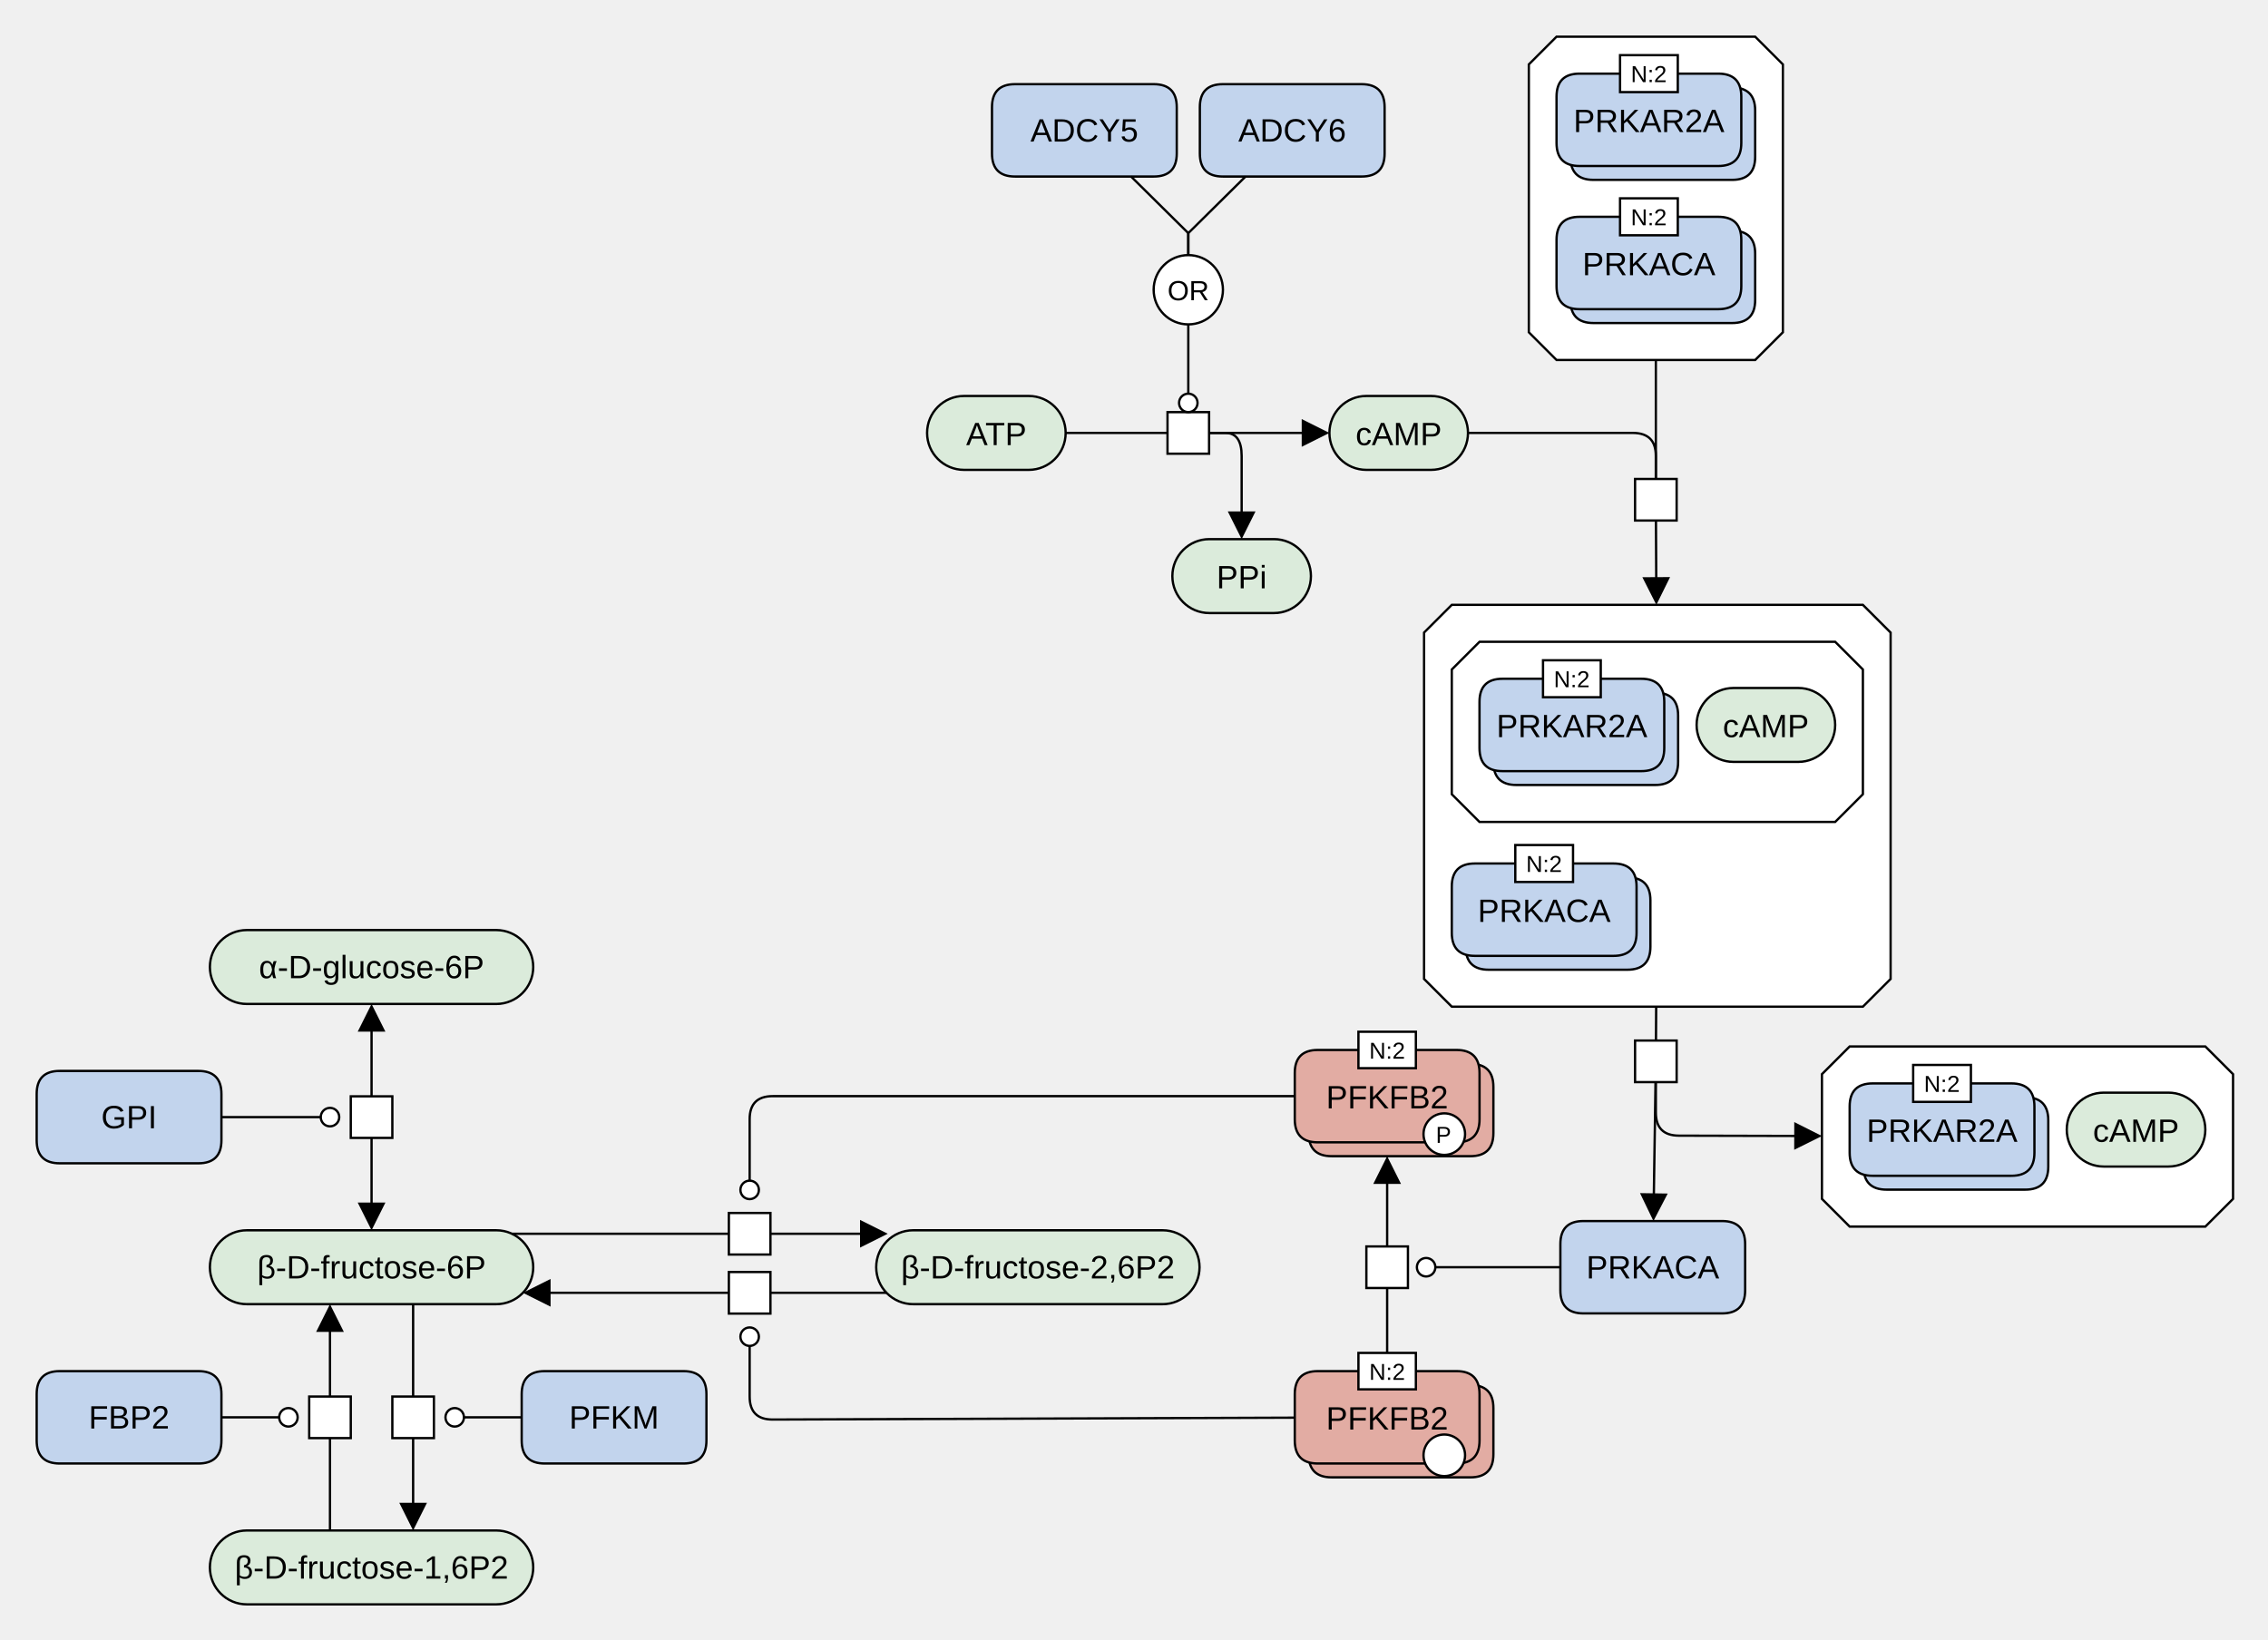
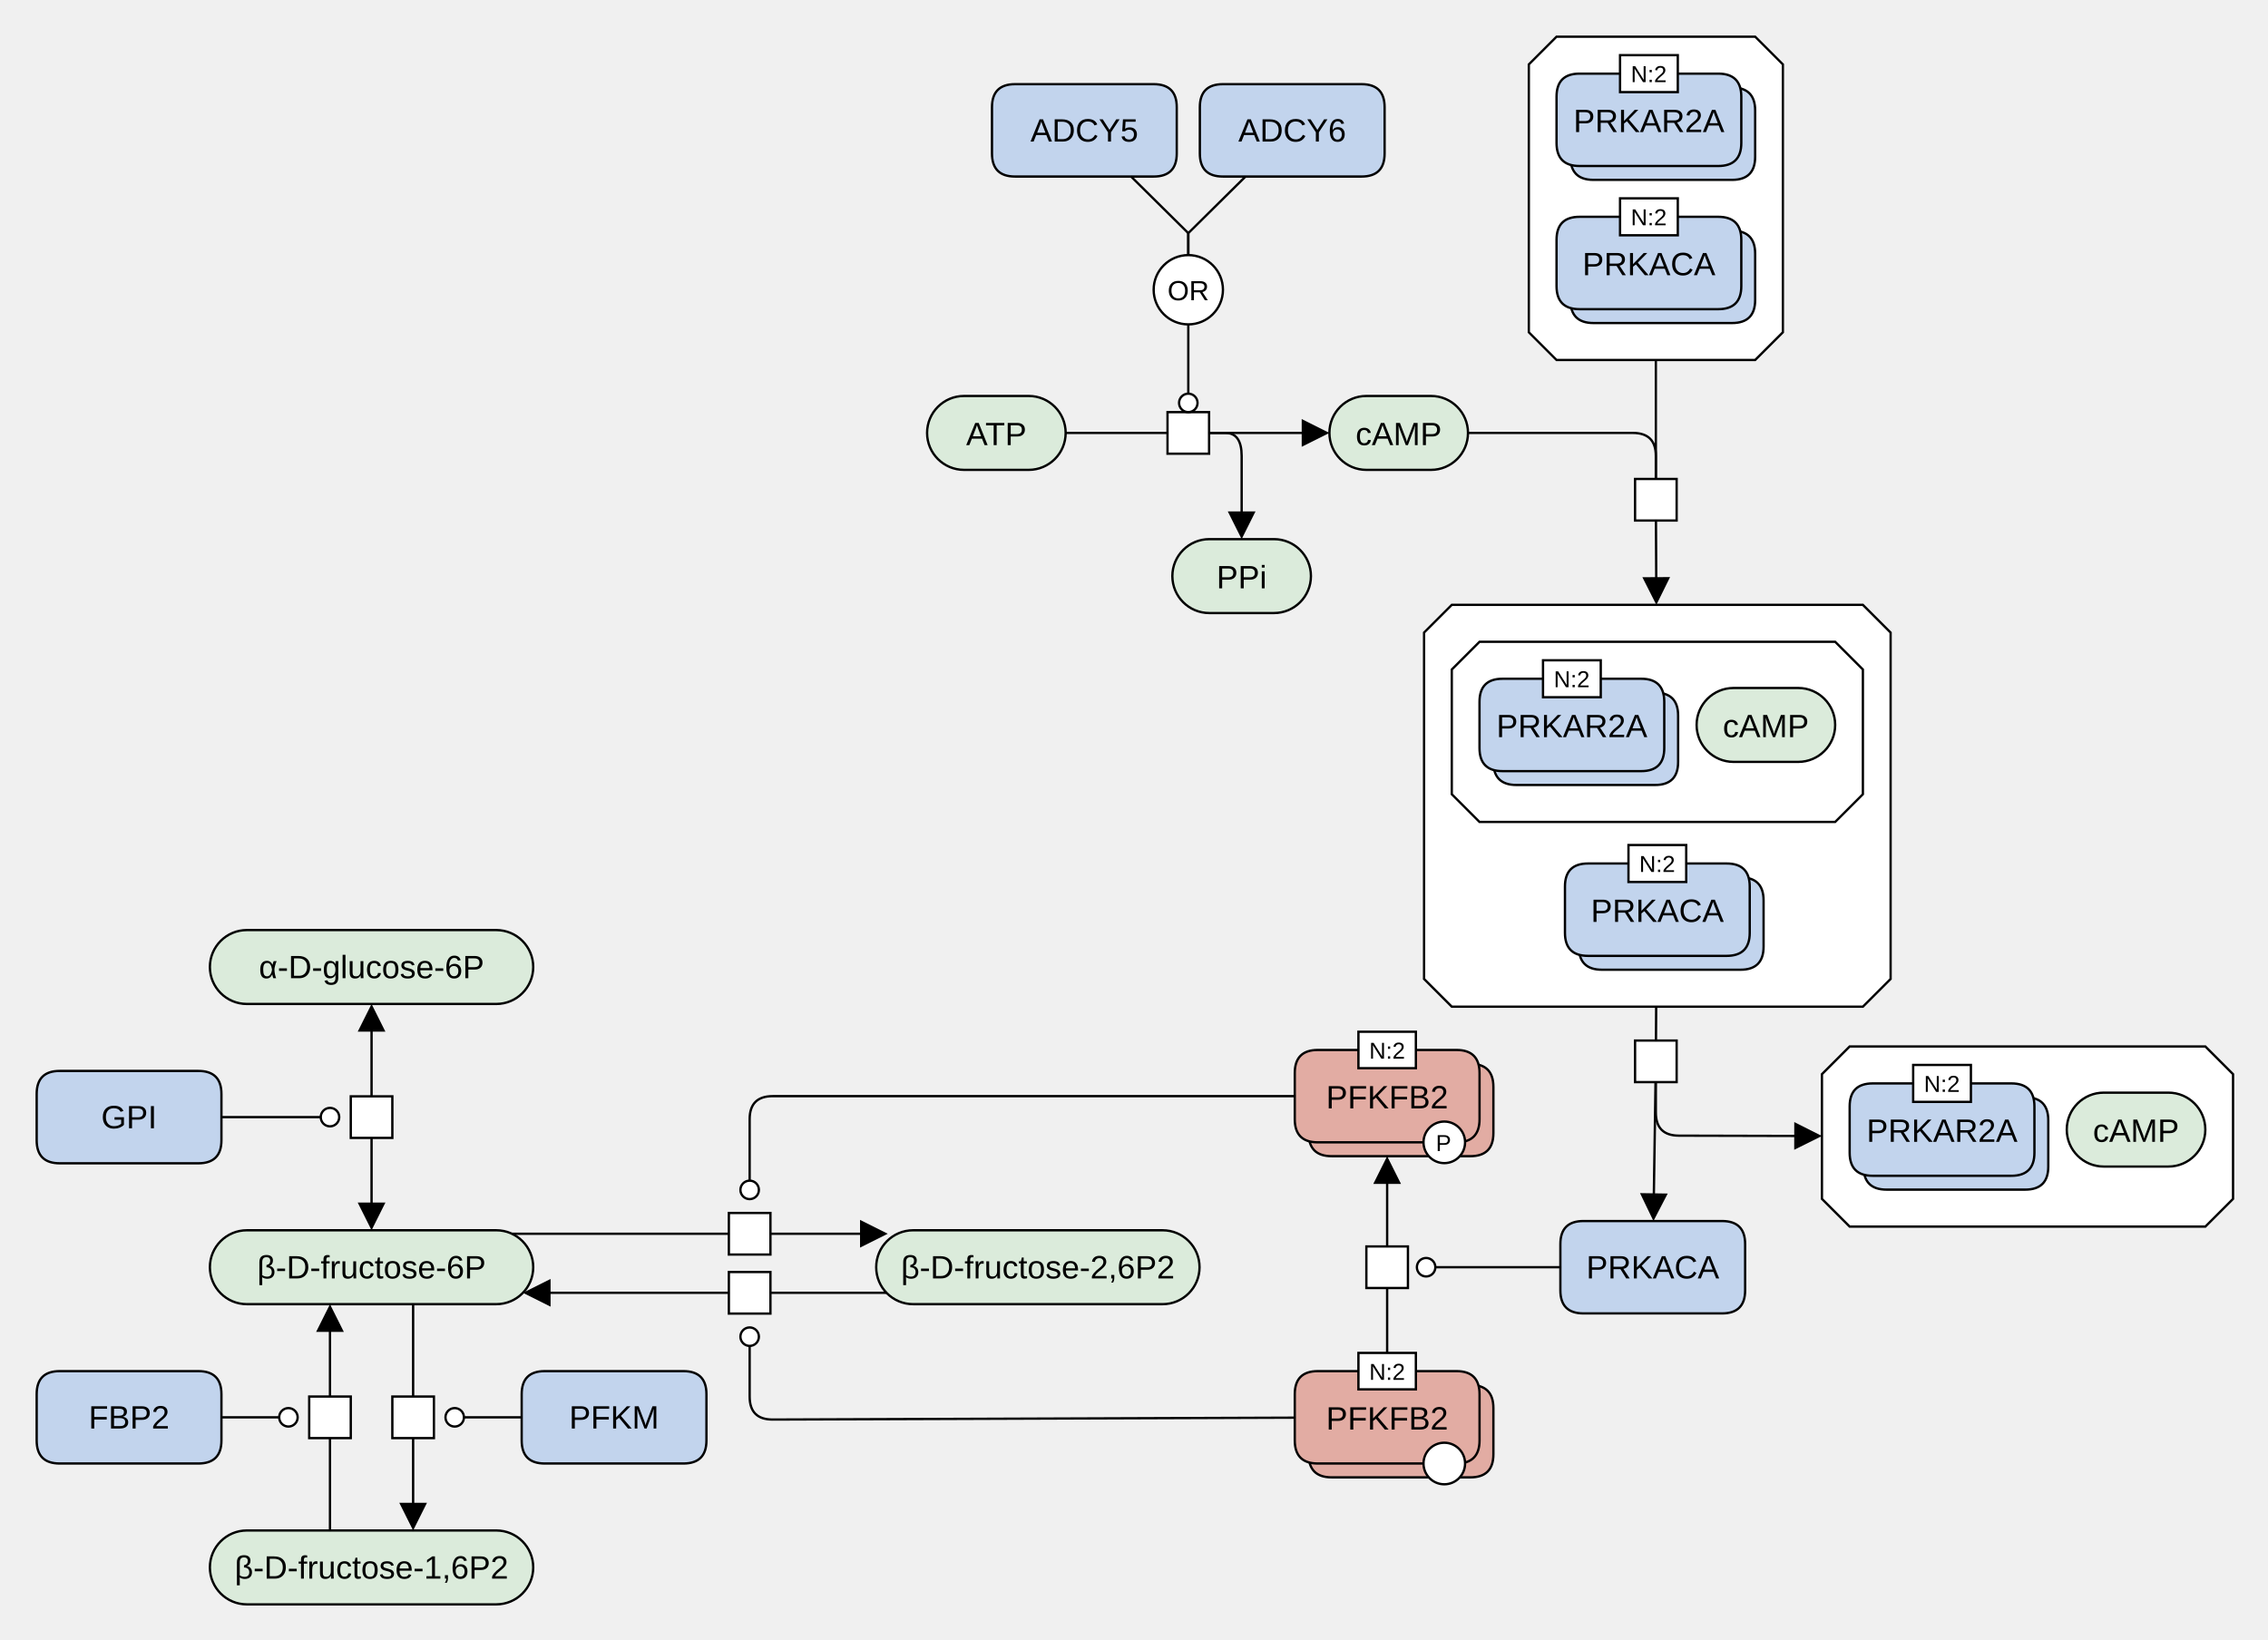
<svg xmlns="http://www.w3.org/2000/svg" width="982" height="710" viewBox="0 0 982 710" stroke-linecap="butt" stroke-miterlimit="10">
  <g transform="translate(804,1457)">
    <path d="M-228.39 -1269.529 C-228.39 -1278.366 -221.227 -1285.529 -212.39 -1285.529 L-184.39 -1285.529 C-175.553 -1285.529 -168.39 -1278.366 -168.39 -1269.529 L-168.39 -1269.529 C-168.39 -1260.692 -175.553 -1253.529 -184.39 -1253.529 L-212.39 -1253.529 C-221.227 -1253.529 -228.39 -1260.692 -228.39 -1269.529 Z" fill="#DBEBDB" stroke="none" />
    <path d="M-228.39 -1269.529 C-228.39 -1278.366 -221.227 -1285.529 -212.39 -1285.529 L-184.39 -1285.529 C-175.553 -1285.529 -168.39 -1278.366 -168.39 -1269.529 L-168.39 -1269.529 C-168.39 -1260.692 -175.553 -1253.529 -184.39 -1253.529 L-212.39 -1253.529 C-221.227 -1253.529 -228.39 -1260.692 -228.39 -1269.529 Z" fill="none" stroke="#000000" />
    <text x="-198.39" y="-1264.237" text-anchor="middle" font-family="'Dialog', Arial, Helvetica, sans-serif" font-size="14" fill="#000000" stroke="none" xml:space="preserve">cAMP</text>
    <path d="M-3.134 -1003.841 L150.866 -1003.841 L162.866 -991.841 L162.866 -937.841 L150.866 -925.841 L-3.134 -925.841 L-15.134 -937.841 L-15.134 -991.841 Z" fill="#FFFFFF" stroke="none" />
    <path d="M-3.134 -1003.841 L150.866 -1003.841 L162.866 -991.841 L162.866 -937.841 L150.866 -925.841 L-3.134 -925.841 L-15.134 -937.841 L-15.134 -991.841 Z" fill="none" stroke="#000000" />
    <path d="M2.866 -971.841 Q2.866 -981.841 12.866 -981.841 L72.866 -981.841 Q82.866 -981.841 82.866 -971.841 L82.866 -951.841 Q82.866 -941.841 72.866 -941.841 L12.866 -941.841 Q2.866 -941.841 2.866 -951.841 Z" fill="#C2D4ED" stroke="none" />
    <path d="M2.866 -971.841 Q2.866 -981.841 12.866 -981.841 L72.866 -981.841 Q82.866 -981.841 82.866 -971.841 L82.866 -951.841 Q82.866 -941.841 72.866 -941.841 L12.866 -941.841 Q2.866 -941.841 2.866 -951.841 Z" fill="none" stroke="#000000" />
    <path d="M-3.134 -977.841 Q-3.134 -987.841 6.866 -987.841 L66.866 -987.841 Q76.866 -987.841 76.866 -977.841 L76.866 -957.841 Q76.866 -947.841 66.866 -947.841 L6.866 -947.841 Q-3.134 -947.841 -3.134 -957.841 Z" fill="#C2D4ED" stroke="none" />
    <path d="M-3.134 -977.841 Q-3.134 -987.841 6.866 -987.841 L66.866 -987.841 Q76.866 -987.841 76.866 -977.841 L76.866 -957.841 Q76.866 -947.841 66.866 -947.841 L6.866 -947.841 Q-3.134 -947.841 -3.134 -957.841 Z" fill="none" stroke="#000000" />
    <text x="36.866" y="-962.55" text-anchor="middle" font-family="'Dialog', Arial, Helvetica, sans-serif" font-size="14" fill="#000000" stroke="none" xml:space="preserve">PRKAR2A</text>
    <path d="M24.366 -995.841 L49.366 -995.841 L49.366 -979.841 L24.366 -979.841 Z" fill="#FFFFFF" stroke="none" />
    <path d="M24.366 -995.841 L49.366 -995.841 L49.366 -979.841 L24.366 -979.841 Z" fill="none" stroke="#000000" />
    <text x="36.804" y="-984.173" text-anchor="middle" font-family="'Dialog', Arial, Helvetica, sans-serif" font-size="10" fill="#000000" stroke="none" xml:space="preserve">N:2</text>
    <path d="M90.866 -967.841 C90.866 -976.678 98.029 -983.841 106.866 -983.841 L134.866 -983.841 C143.703 -983.841 150.866 -976.678 150.866 -967.841 L150.866 -967.841 C150.866 -959.005 143.703 -951.841 134.866 -951.841 L106.866 -951.841 C98.029 -951.841 90.866 -959.005 90.866 -967.841 Z" fill="#DBEBDB" stroke="none" />
    <path d="M90.866 -967.841 C90.866 -976.678 98.029 -983.841 106.866 -983.841 L134.866 -983.841 C143.703 -983.841 150.866 -976.678 150.866 -967.841 L150.866 -967.841 C150.866 -959.005 143.703 -951.841 134.866 -951.841 L106.866 -951.841 C98.029 -951.841 90.866 -959.005 90.866 -967.841 Z" fill="none" stroke="#000000" />
    <text x="120.866" y="-962.55" text-anchor="middle" font-family="'Dialog', Arial, Helvetica, sans-serif" font-size="14" fill="#000000" stroke="none" xml:space="preserve">cAMP</text>
    <path d="M-96.049 -1249.591 L-78.049 -1249.591 L-78.049 -1231.591 L-96.049 -1231.591 Z" fill="#FFFFFF" stroke="none" />
    <path d="M-96.049 -1249.591 L-78.049 -1249.591 L-78.049 -1231.591 L-96.049 -1231.591 Z" fill="none" stroke="#000000" />
    <path d="M-130.049 -1441.114 L-44.049 -1441.114 L-32.049 -1429.114 L-32.049 -1313.114 L-44.049 -1301.114 L-130.049 -1301.114 L-142.049 -1313.114 L-142.049 -1429.114 Z" fill="#FFFFFF" stroke="none" />
    <path d="M-130.049 -1441.114 L-44.049 -1441.114 L-32.049 -1429.114 L-32.049 -1313.114 L-44.049 -1301.114 L-130.049 -1301.114 L-142.049 -1313.114 L-142.049 -1429.114 Z" fill="none" stroke="#000000" />
    <path d="M-124.049 -1409.114 Q-124.049 -1419.114 -114.049 -1419.114 L-54.049 -1419.114 Q-44.049 -1419.114 -44.049 -1409.114 L-44.049 -1389.114 Q-44.049 -1379.114 -54.049 -1379.114 L-114.049 -1379.114 Q-124.049 -1379.114 -124.049 -1389.114 Z" fill="#C2D4ED" stroke="none" />
    <path d="M-124.049 -1409.114 Q-124.049 -1419.114 -114.049 -1419.114 L-54.049 -1419.114 Q-44.049 -1419.114 -44.049 -1409.114 L-44.049 -1389.114 Q-44.049 -1379.114 -54.049 -1379.114 L-114.049 -1379.114 Q-124.049 -1379.114 -124.049 -1389.114 Z" fill="none" stroke="#000000" />
    <path d="M-130.049 -1415.114 Q-130.049 -1425.114 -120.049 -1425.114 L-60.049 -1425.114 Q-50.049 -1425.114 -50.049 -1415.114 L-50.049 -1395.114 Q-50.049 -1385.114 -60.049 -1385.114 L-120.049 -1385.114 Q-130.049 -1385.114 -130.049 -1395.114 Z" fill="#C2D4ED" stroke="none" />
    <path d="M-130.049 -1415.114 Q-130.049 -1425.114 -120.049 -1425.114 L-60.049 -1425.114 Q-50.049 -1425.114 -50.049 -1415.114 L-50.049 -1395.114 Q-50.049 -1385.114 -60.049 -1385.114 L-120.049 -1385.114 Q-130.049 -1385.114 -130.049 -1395.114 Z" fill="none" stroke="#000000" />
    <text x="-90.049" y="-1399.823" text-anchor="middle" font-family="'Dialog', Arial, Helvetica, sans-serif" font-size="14" fill="#000000" stroke="none" xml:space="preserve">PRKAR2A</text>
    <path d="M-102.549 -1433.114 L-77.549 -1433.114 L-77.549 -1417.114 L-102.549 -1417.114 Z" fill="#FFFFFF" stroke="none" />
    <path d="M-102.549 -1433.114 L-77.549 -1433.114 L-77.549 -1417.114 L-102.549 -1417.114 Z" fill="none" stroke="#000000" />
    <text x="-90.111" y="-1421.446" text-anchor="middle" font-family="'Dialog', Arial, Helvetica, sans-serif" font-size="10" fill="#000000" stroke="none" xml:space="preserve">N:2</text>
    <path d="M-124.049 -1347.114 Q-124.049 -1357.114 -114.049 -1357.114 L-54.049 -1357.114 Q-44.049 -1357.114 -44.049 -1347.114 L-44.049 -1327.114 Q-44.049 -1317.114 -54.049 -1317.114 L-114.049 -1317.114 Q-124.049 -1317.114 -124.049 -1327.114 Z" fill="#C2D4ED" stroke="none" />
    <path d="M-124.049 -1347.114 Q-124.049 -1357.114 -114.049 -1357.114 L-54.049 -1357.114 Q-44.049 -1357.114 -44.049 -1347.114 L-44.049 -1327.114 Q-44.049 -1317.114 -54.049 -1317.114 L-114.049 -1317.114 Q-124.049 -1317.114 -124.049 -1327.114 Z" fill="none" stroke="#000000" />
    <path d="M-130.049 -1353.114 Q-130.049 -1363.114 -120.049 -1363.114 L-60.049 -1363.114 Q-50.049 -1363.114 -50.049 -1353.114 L-50.049 -1333.114 Q-50.049 -1323.114 -60.049 -1323.114 L-120.049 -1323.114 Q-130.049 -1323.114 -130.049 -1333.114 Z" fill="#C2D4ED" stroke="none" />
    <path d="M-130.049 -1353.114 Q-130.049 -1363.114 -120.049 -1363.114 L-60.049 -1363.114 Q-50.049 -1363.114 -50.049 -1353.114 L-50.049 -1333.114 Q-50.049 -1323.114 -60.049 -1323.114 L-120.049 -1323.114 Q-130.049 -1323.114 -130.049 -1333.114 Z" fill="none" stroke="#000000" />
    <text x="-90.049" y="-1337.823" text-anchor="middle" font-family="'Dialog', Arial, Helvetica, sans-serif" font-size="14" fill="#000000" stroke="none" xml:space="preserve">PRKACA</text>
    <path d="M-102.549 -1371.114 L-77.549 -1371.114 L-77.549 -1355.114 L-102.549 -1355.114 Z" fill="#FFFFFF" stroke="none" />
    <path d="M-102.549 -1371.114 L-77.549 -1371.114 L-77.549 -1355.114 L-102.549 -1355.114 Z" fill="none" stroke="#000000" />
    <text x="-90.111" y="-1359.446" text-anchor="middle" font-family="'Dialog', Arial, Helvetica, sans-serif" font-size="10" fill="#000000" stroke="none" xml:space="preserve">N:2</text>
    <path d="M-96.049 -1006.404 L-78.049 -1006.404 L-78.049 -988.404 L-96.049 -988.404 Z" fill="#FFFFFF" stroke="none" />
    <path d="M-96.049 -1006.404 L-78.049 -1006.404 L-78.049 -988.404 L-96.049 -988.404 Z" fill="none" stroke="#000000" />
    <path d="M-175.404 -1195.073 L2.596 -1195.073 L14.596 -1183.073 L14.596 -1033.073 L2.596 -1021.073 L-175.404 -1021.073 L-187.404 -1033.073 L-187.404 -1183.073 Z" fill="#FFFFFF" stroke="none" />
    <path d="M-175.404 -1195.073 L2.596 -1195.073 L14.596 -1183.073 L14.596 -1033.073 L2.596 -1021.073 L-175.404 -1021.073 L-187.404 -1033.073 L-187.404 -1183.073 Z" fill="none" stroke="#000000" />
    <path d="M-163.404 -1179.073 L-9.404 -1179.073 L2.596 -1167.073 L2.596 -1113.073 L-9.404 -1101.073 L-163.404 -1101.073 L-175.404 -1113.073 L-175.404 -1167.073 Z" fill="#FFFFFF" stroke="none" />
    <path d="M-163.404 -1179.073 L-9.404 -1179.073 L2.596 -1167.073 L2.596 -1113.073 L-9.404 -1101.073 L-163.404 -1101.073 L-175.404 -1113.073 L-175.404 -1167.073 Z" fill="none" stroke="#000000" />
    <path d="M-157.404 -1147.073 Q-157.404 -1157.073 -147.404 -1157.073 L-87.404 -1157.073 Q-77.404 -1157.073 -77.404 -1147.073 L-77.404 -1127.073 Q-77.404 -1117.073 -87.404 -1117.073 L-147.404 -1117.073 Q-157.404 -1117.073 -157.404 -1127.073 Z" fill="#C2D4ED" stroke="none" />
    <path d="M-157.404 -1147.073 Q-157.404 -1157.073 -147.404 -1157.073 L-87.404 -1157.073 Q-77.404 -1157.073 -77.404 -1147.073 L-77.404 -1127.073 Q-77.404 -1117.073 -87.404 -1117.073 L-147.404 -1117.073 Q-157.404 -1117.073 -157.404 -1127.073 Z" fill="none" stroke="#000000" />
    <path d="M-163.404 -1153.073 Q-163.404 -1163.073 -153.404 -1163.073 L-93.404 -1163.073 Q-83.404 -1163.073 -83.404 -1153.073 L-83.404 -1133.073 Q-83.404 -1123.073 -93.404 -1123.073 L-153.404 -1123.073 Q-163.404 -1123.073 -163.404 -1133.073 Z" fill="#C2D4ED" stroke="none" />
    <path d="M-163.404 -1153.073 Q-163.404 -1163.073 -153.404 -1163.073 L-93.404 -1163.073 Q-83.404 -1163.073 -83.404 -1153.073 L-83.404 -1133.073 Q-83.404 -1123.073 -93.404 -1123.073 L-153.404 -1123.073 Q-163.404 -1123.073 -163.404 -1133.073 Z" fill="none" stroke="#000000" />
    <text x="-123.404" y="-1137.782" text-anchor="middle" font-family="'Dialog', Arial, Helvetica, sans-serif" font-size="14" fill="#000000" stroke="none" xml:space="preserve">PRKAR2A</text>
    <path d="M-135.904 -1171.073 L-110.904 -1171.073 L-110.904 -1155.073 L-135.904 -1155.073 Z" fill="#FFFFFF" stroke="none" />
    <path d="M-135.904 -1171.073 L-110.904 -1171.073 L-110.904 -1155.073 L-135.904 -1155.073 Z" fill="none" stroke="#000000" />
    <text x="-123.467" y="-1159.405" text-anchor="middle" font-family="'Dialog', Arial, Helvetica, sans-serif" font-size="10" fill="#000000" stroke="none" xml:space="preserve">N:2</text>
    <path d="M-69.404 -1143.073 C-69.404 -1151.91 -62.241 -1159.073 -53.404 -1159.073 L-25.404 -1159.073 C-16.567 -1159.073 -9.404 -1151.91 -9.404 -1143.073 L-9.404 -1143.073 C-9.404 -1134.237 -16.567 -1127.073 -25.404 -1127.073 L-53.404 -1127.073 C-62.241 -1127.073 -69.404 -1134.237 -69.404 -1143.073 Z" fill="#DBEBDB" stroke="none" />
    <path d="M-69.404 -1143.073 C-69.404 -1151.91 -62.241 -1159.073 -53.404 -1159.073 L-25.404 -1159.073 C-16.567 -1159.073 -9.404 -1151.91 -9.404 -1143.073 L-9.404 -1143.073 C-9.404 -1134.237 -16.567 -1127.073 -25.404 -1127.073 L-53.404 -1127.073 C-62.241 -1127.073 -69.404 -1134.237 -69.404 -1143.073 Z" fill="none" stroke="#000000" />
    <text x="-39.404" y="-1137.782" text-anchor="middle" font-family="'Dialog', Arial, Helvetica, sans-serif" font-size="14" fill="#000000" stroke="none" xml:space="preserve">cAMP</text>
-     <path d="M-169.404 -1067.073 Q-169.404 -1077.073 -159.404 -1077.073 L-99.404 -1077.073 Q-89.404 -1077.073 -89.404 -1067.073 L-89.404 -1047.073 Q-89.404 -1037.073 -99.404 -1037.073 L-159.404 -1037.073 Q-169.404 -1037.073 -169.404 -1047.073 Z" fill="#C2D4ED" stroke="none" />
-     <path d="M-169.404 -1067.073 Q-169.404 -1077.073 -159.404 -1077.073 L-99.404 -1077.073 Q-89.404 -1077.073 -89.404 -1067.073 L-89.404 -1047.073 Q-89.404 -1037.073 -99.404 -1037.073 L-159.404 -1037.073 Q-169.404 -1037.073 -169.404 -1047.073 Z" fill="none" stroke="#000000" />
-     <path d="M-175.404 -1073.073 Q-175.404 -1083.073 -165.404 -1083.073 L-105.404 -1083.073 Q-95.404 -1083.073 -95.404 -1073.073 L-95.404 -1053.073 Q-95.404 -1043.073 -105.404 -1043.073 L-165.404 -1043.073 Q-175.404 -1043.073 -175.404 -1053.073 Z" fill="#C2D4ED" stroke="none" />
-     <path d="M-175.404 -1073.073 Q-175.404 -1083.073 -165.404 -1083.073 L-105.404 -1083.073 Q-95.404 -1083.073 -95.404 -1073.073 L-95.404 -1053.073 Q-95.404 -1043.073 -105.404 -1043.073 L-165.404 -1043.073 Q-175.404 -1043.073 -175.404 -1053.073 Z" fill="none" stroke="#000000" />
-     <text x="-135.404" y="-1057.782" text-anchor="middle" font-family="'Dialog', Arial, Helvetica, sans-serif" font-size="14" fill="#000000" stroke="none" xml:space="preserve">PRKACA</text>
-     <path d="M-147.904 -1091.073 L-122.904 -1091.073 L-122.904 -1075.073 L-147.904 -1075.073 Z" fill="#FFFFFF" stroke="none" />
-     <path d="M-147.904 -1091.073 L-122.904 -1091.073 L-122.904 -1075.073 L-147.904 -1075.073 Z" fill="none" stroke="#000000" />
-     <text x="-135.467" y="-1079.405" text-anchor="middle" font-family="'Dialog', Arial, Helvetica, sans-serif" font-size="10" fill="#000000" stroke="none" xml:space="preserve">N:2</text>
+     <path d="M-120.404 -1067.073 Q-120.404 -1077.073 -110.404 -1077.073 L-50.404 -1077.073 Q-40.404 -1077.073 -40.404 -1067.073 L-40.404 -1047.073 Q-40.404 -1037.073 -50.404 -1037.073 L-110.404 -1037.073 Q-120.404 -1037.073 -120.404 -1047.073 Z" fill="#C2D4ED" stroke="none" />
+     <path d="M-120.404 -1067.073 Q-120.404 -1077.073 -110.404 -1077.073 L-50.404 -1077.073 Q-40.404 -1077.073 -40.404 -1067.073 L-40.404 -1047.073 Q-40.404 -1037.073 -50.404 -1037.073 L-110.404 -1037.073 Q-120.404 -1037.073 -120.404 -1047.073 Z" fill="none" stroke="#000000" />
+     <path d="M-126.404 -1073.073 Q-126.404 -1083.073 -116.404 -1083.073 L-56.404 -1083.073 Q-46.404 -1083.073 -46.404 -1073.073 L-46.404 -1053.073 Q-46.404 -1043.073 -56.404 -1043.073 L-116.404 -1043.073 Q-126.404 -1043.073 -126.404 -1053.073 Z" fill="#C2D4ED" stroke="none" />
+     <path d="M-126.404 -1073.073 Q-126.404 -1083.073 -116.404 -1083.073 L-56.404 -1083.073 Q-46.404 -1083.073 -46.404 -1073.073 L-46.404 -1053.073 Q-46.404 -1043.073 -56.404 -1043.073 L-116.404 -1043.073 Q-126.404 -1043.073 -126.404 -1053.073 Z" fill="none" stroke="#000000" />
+     <text x="-86.404" y="-1057.782" text-anchor="middle" font-family="'Dialog', Arial, Helvetica, sans-serif" font-size="14" fill="#000000" stroke="none" xml:space="preserve">PRKACA</text>
+     <path d="M-98.904 -1091.073 L-73.904 -1091.073 L-73.904 -1075.073 L-98.904 -1075.073 Z" fill="#FFFFFF" stroke="none" />
+     <path d="M-98.904 -1091.073 L-73.904 -1091.073 L-73.904 -1075.073 L-98.904 -1075.073 Z" fill="none" stroke="#000000" />
+     <text x="-86.467" y="-1079.405" text-anchor="middle" font-family="'Dialog', Arial, Helvetica, sans-serif" font-size="10" fill="#000000" stroke="none" xml:space="preserve">N:2</text>
    <path d="M-128.39 -918.246 Q-128.39 -928.246 -118.39 -928.246 L-58.39 -928.246 Q-48.39 -928.246 -48.39 -918.246 L-48.39 -898.246 Q-48.39 -888.246 -58.39 -888.246 L-118.39 -888.246 Q-128.39 -888.246 -128.39 -898.246 Z" fill="#C2D4ED" stroke="none" />
    <path d="M-128.39 -918.246 Q-128.39 -928.246 -118.39 -928.246 L-58.39 -928.246 Q-48.39 -928.246 -48.39 -918.246 L-48.39 -898.246 Q-48.39 -888.246 -58.39 -888.246 L-118.39 -888.246 Q-128.39 -888.246 -128.39 -898.246 Z" fill="none" stroke="#000000" />
    <text x="-88.39" y="-903.397" text-anchor="middle" font-family="Arial, Helvetica, sans-serif" font-size="14" fill="#000000" stroke="none" xml:space="preserve">PRKACA</text>
    <path d="M-713.122 -1038.246 C-713.122 -1047.083 -705.959 -1054.246 -697.122 -1054.246 L-589.122 -1054.246 C-580.285 -1054.246 -573.122 -1047.083 -573.122 -1038.246 L-573.122 -1038.246 C-573.122 -1029.41 -580.285 -1022.246 -589.122 -1022.246 L-697.122 -1022.246 C-705.959 -1022.246 -713.122 -1029.41 -713.122 -1038.246 Z" fill="#DBEBDB" stroke="none" />
    <path d="M-713.122 -1038.246 C-713.122 -1047.083 -705.959 -1054.246 -697.122 -1054.246 L-589.122 -1054.246 C-580.285 -1054.246 -573.122 -1047.083 -573.122 -1038.246 L-573.122 -1038.246 C-573.122 -1029.41 -580.285 -1022.246 -589.122 -1022.246 L-697.122 -1022.246 C-705.959 -1022.246 -713.122 -1029.41 -713.122 -1038.246 Z" fill="none" stroke="#000000" />
    <text x="-643.122" y="-1033.397" text-anchor="middle" font-family="Arial, Helvetica, sans-serif" font-size="14" fill="#000000" stroke="none" xml:space="preserve">α-D-glucose-6P</text>
    <path d="M-713.122 -908.246 C-713.122 -917.083 -705.959 -924.246 -697.122 -924.246 L-589.122 -924.246 C-580.285 -924.246 -573.122 -917.083 -573.122 -908.246 L-573.122 -908.246 C-573.122 -899.41 -580.285 -892.246 -589.122 -892.246 L-697.122 -892.246 C-705.959 -892.246 -713.122 -899.41 -713.122 -908.246 Z" fill="#DBEBDB" stroke="none" />
    <path d="M-713.122 -908.246 C-713.122 -917.083 -705.959 -924.246 -697.122 -924.246 L-589.122 -924.246 C-580.285 -924.246 -573.122 -917.083 -573.122 -908.246 L-573.122 -908.246 C-573.122 -899.41 -580.285 -892.246 -589.122 -892.246 L-697.122 -892.246 C-705.959 -892.246 -713.122 -899.41 -713.122 -908.246 Z" fill="none" stroke="#000000" />
    <text x="-643.122" y="-903.397" text-anchor="middle" font-family="Arial, Helvetica, sans-serif" font-size="14" fill="#000000" stroke="none" xml:space="preserve">β-D-fructose-6P</text>
    <path d="M-788.122 -983.246 Q-788.122 -993.246 -778.122 -993.246 L-718.122 -993.246 Q-708.122 -993.246 -708.122 -983.246 L-708.122 -963.246 Q-708.122 -953.246 -718.122 -953.246 L-778.122 -953.246 Q-788.122 -953.246 -788.122 -963.246 Z" fill="#C2D4ED" stroke="none" />
    <path d="M-788.122 -983.246 Q-788.122 -993.246 -778.122 -993.246 L-718.122 -993.246 Q-708.122 -993.246 -708.122 -983.246 L-708.122 -963.246 Q-708.122 -953.246 -718.122 -953.246 L-778.122 -953.246 Q-788.122 -953.246 -788.122 -963.246 Z" fill="none" stroke="#000000" />
    <text x="-748.122" y="-968.397" text-anchor="middle" font-family="Arial, Helvetica, sans-serif" font-size="14" fill="#000000" stroke="none" xml:space="preserve">GPI</text>
    <path d="M-652.122 -982.246 L-634.122 -982.246 L-634.122 -964.246 L-652.122 -964.246 Z" fill="#FFFFFF" stroke="none" />
    <path d="M-652.122 -982.246 L-634.122 -982.246 L-634.122 -964.246 L-652.122 -964.246 Z" fill="none" stroke="#000000" />
    <path d="M-634.122 -852.246 L-616.122 -852.246 L-616.122 -834.246 L-634.122 -834.246 Z" fill="#FFFFFF" stroke="none" />
    <path d="M-634.122 -852.246 L-616.122 -852.246 L-616.122 -834.246 L-634.122 -834.246 Z" fill="none" stroke="#000000" />
    <path d="M-670.122 -852.246 L-652.122 -852.246 L-652.122 -834.246 L-670.122 -834.246 Z" fill="#FFFFFF" stroke="none" />
    <path d="M-670.122 -852.246 L-652.122 -852.246 L-652.122 -834.246 L-670.122 -834.246 Z" fill="none" stroke="#000000" />
    <path d="M-713.122 -778.246 C-713.122 -787.083 -705.959 -794.246 -697.122 -794.246 L-589.122 -794.246 C-580.285 -794.246 -573.122 -787.083 -573.122 -778.246 L-573.122 -778.246 C-573.122 -769.41 -580.285 -762.246 -589.122 -762.246 L-697.122 -762.246 C-705.959 -762.246 -713.122 -769.41 -713.122 -778.246 Z" fill="#DBEBDB" stroke="none" />
    <path d="M-713.122 -778.246 C-713.122 -787.083 -705.959 -794.246 -697.122 -794.246 L-589.122 -794.246 C-580.285 -794.246 -573.122 -787.083 -573.122 -778.246 L-573.122 -778.246 C-573.122 -769.41 -580.285 -762.246 -589.122 -762.246 L-697.122 -762.246 C-705.959 -762.246 -713.122 -769.41 -713.122 -778.246 Z" fill="none" stroke="#000000" />
    <text x="-643.122" y="-773.397" text-anchor="middle" font-family="Arial, Helvetica, sans-serif" font-size="14" fill="#000000" stroke="none" xml:space="preserve">β-D-fructose-1,6P2</text>
    <path d="M-788.122 -853.246 Q-788.122 -863.246 -778.122 -863.246 L-718.122 -863.246 Q-708.122 -863.246 -708.122 -853.246 L-708.122 -833.246 Q-708.122 -823.246 -718.122 -823.246 L-778.122 -823.246 Q-788.122 -823.246 -788.122 -833.246 Z" fill="#C2D4ED" stroke="none" />
    <path d="M-788.122 -853.246 Q-788.122 -863.246 -778.122 -863.246 L-718.122 -863.246 Q-708.122 -863.246 -708.122 -853.246 L-708.122 -833.246 Q-708.122 -823.246 -718.122 -823.246 L-778.122 -823.246 Q-788.122 -823.246 -788.122 -833.246 Z" fill="none" stroke="#000000" />
    <text x="-748.122" y="-838.397" text-anchor="middle" font-family="Arial, Helvetica, sans-serif" font-size="14" fill="#000000" stroke="none" xml:space="preserve">FBP2</text>
    <path d="M-578.122 -853.246 Q-578.122 -863.246 -568.122 -863.246 L-508.122 -863.246 Q-498.122 -863.246 -498.122 -853.246 L-498.122 -833.246 Q-498.122 -823.246 -508.122 -823.246 L-568.122 -823.246 Q-578.122 -823.246 -578.122 -833.246 Z" fill="#C2D4ED" stroke="none" />
    <path d="M-578.122 -853.246 Q-578.122 -863.246 -568.122 -863.246 L-508.122 -863.246 Q-498.122 -863.246 -498.122 -853.246 L-498.122 -833.246 Q-498.122 -823.246 -508.122 -823.246 L-568.122 -823.246 Q-578.122 -823.246 -578.122 -833.246 Z" fill="none" stroke="#000000" />
    <text x="-538.122" y="-838.397" text-anchor="middle" font-family="Arial, Helvetica, sans-serif" font-size="14" fill="#000000" stroke="none" xml:space="preserve">PFKM</text>
    <path d="M-424.622 -908.246 C-424.622 -917.083 -417.459 -924.246 -408.622 -924.246 L-300.622 -924.246 C-291.785 -924.246 -284.622 -917.083 -284.622 -908.246 L-284.622 -908.246 C-284.622 -899.41 -291.785 -892.246 -300.622 -892.246 L-408.622 -892.246 C-417.459 -892.246 -424.622 -899.41 -424.622 -908.246 Z" fill="#DBEBDB" stroke="none" />
    <path d="M-424.622 -908.246 C-424.622 -917.083 -417.459 -924.246 -408.622 -924.246 L-300.622 -924.246 C-291.785 -924.246 -284.622 -917.083 -284.622 -908.246 L-284.622 -908.246 C-284.622 -899.41 -291.785 -892.246 -300.622 -892.246 L-408.622 -892.246 C-417.459 -892.246 -424.622 -899.41 -424.622 -908.246 Z" fill="none" stroke="#000000" />
    <text x="-354.622" y="-903.397" text-anchor="middle" font-family="Arial, Helvetica, sans-serif" font-size="14" fill="#000000" stroke="none" xml:space="preserve">β-D-fructose-2,6P2</text>
    <path d="M-488.415 -931.736 L-470.415 -931.736 L-470.415 -913.736 L-488.415 -913.736 Z" fill="#FFFFFF" stroke="none" />
    <path d="M-488.415 -931.736 L-470.415 -931.736 L-470.415 -913.736 L-488.415 -913.736 Z" fill="none" stroke="#000000" />
    <path d="M-488.415 -906.171 L-470.415 -906.171 L-470.415 -888.171 L-488.415 -888.171 Z" fill="#FFFFFF" stroke="none" />
    <path d="M-488.415 -906.171 L-470.415 -906.171 L-470.415 -888.171 L-488.415 -888.171 Z" fill="none" stroke="#000000" />
    <path d="M-212.39 -917.246 L-194.39 -917.246 L-194.39 -899.246 L-212.39 -899.246 Z" fill="#FFFFFF" stroke="none" />
    <path d="M-212.39 -917.246 L-194.39 -917.246 L-194.39 -899.246 L-212.39 -899.246 Z" fill="none" stroke="#000000" />
    <path d="M-402.591 -1269.529 C-402.591 -1278.366 -395.428 -1285.529 -386.591 -1285.529 L-358.591 -1285.529 C-349.754 -1285.529 -342.591 -1278.366 -342.591 -1269.529 L-342.591 -1269.529 C-342.591 -1260.692 -349.754 -1253.529 -358.591 -1253.529 L-386.591 -1253.529 C-395.428 -1253.529 -402.591 -1260.692 -402.591 -1269.529 Z" fill="#DBEBDB" stroke="none" />
    <path d="M-402.591 -1269.529 C-402.591 -1278.366 -395.428 -1285.529 -386.591 -1285.529 L-358.591 -1285.529 C-349.754 -1285.529 -342.591 -1278.366 -342.591 -1269.529 L-342.591 -1269.529 C-342.591 -1260.692 -349.754 -1253.529 -358.591 -1253.529 L-386.591 -1253.529 C-395.428 -1253.529 -402.591 -1260.692 -402.591 -1269.529 Z" fill="none" stroke="#000000" />
    <text x="-372.591" y="-1264.237" text-anchor="middle" font-family="'Dialog', Arial, Helvetica, sans-serif" font-size="14" fill="#000000" stroke="none" xml:space="preserve">ATP</text>
    <path d="M-298.49 -1278.529 L-280.49 -1278.529 L-280.49 -1260.529 L-298.49 -1260.529 Z" fill="#FFFFFF" stroke="none" />
    <path d="M-298.49 -1278.529 L-280.49 -1278.529 L-280.49 -1260.529 L-298.49 -1260.529 Z" fill="none" stroke="#000000" />
    <path d="M-374.49 -1410.55 Q-374.49 -1420.55 -364.49 -1420.55 L-304.49 -1420.55 Q-294.49 -1420.55 -294.49 -1410.55 L-294.49 -1390.55 Q-294.49 -1380.55 -304.49 -1380.55 L-364.49 -1380.55 Q-374.49 -1380.55 -374.49 -1390.55 Z" fill="#C2D4ED" stroke="none" />
    <path d="M-374.49 -1410.55 Q-374.49 -1420.55 -364.49 -1420.55 L-304.49 -1420.55 Q-294.49 -1420.55 -294.49 -1410.55 L-294.49 -1390.55 Q-294.49 -1380.55 -304.49 -1380.55 L-364.49 -1380.55 Q-374.49 -1380.55 -374.49 -1390.55 Z" fill="none" stroke="#000000" />
    <text x="-334.49" y="-1395.701" text-anchor="middle" font-family="Arial, Helvetica, sans-serif" font-size="14" fill="#000000" stroke="none" xml:space="preserve">ADCY5</text>
    <path d="M-237.39 -986.325 Q-237.39 -996.325 -227.39 -996.325 L-167.39 -996.325 Q-157.39 -996.325 -157.39 -986.325 L-157.39 -966.325 Q-157.39 -956.325 -167.39 -956.325 L-227.39 -956.325 Q-237.39 -956.325 -237.39 -966.325 Z" fill="#E2ACA3" stroke="none" />
    <path d="M-237.39 -986.325 Q-237.39 -996.325 -227.39 -996.325 L-167.39 -996.325 Q-157.39 -996.325 -157.39 -986.325 L-157.39 -966.325 Q-157.39 -956.325 -167.39 -956.325 L-227.39 -956.325 Q-237.39 -956.325 -237.39 -966.325 Z" fill="none" stroke="#000000" />
    <path d="M-243.39 -992.325 Q-243.39 -1002.325 -233.39 -1002.325 L-173.39 -1002.325 Q-163.39 -1002.325 -163.39 -992.325 L-163.39 -972.325 Q-163.39 -962.325 -173.39 -962.325 L-233.39 -962.325 Q-243.39 -962.325 -243.39 -972.325 Z" fill="#E2ACA3" stroke="none" />
    <path d="M-243.39 -992.325 Q-243.39 -1002.325 -233.39 -1002.325 L-173.39 -1002.325 Q-163.39 -1002.325 -163.39 -992.325 L-163.39 -972.325 Q-163.39 -962.325 -173.39 -962.325 L-233.39 -962.325 Q-243.39 -962.325 -243.39 -972.325 Z" fill="none" stroke="#000000" />
    <text x="-203.39" y="-977.034" text-anchor="middle" font-family="'Dialog', Arial, Helvetica, sans-serif" font-size="14" fill="#000000" stroke="none" xml:space="preserve">PFKFB2</text>
    <rect x="-215.827" y="-1010.214" width="24.875" height="15.777" fill="#FFFFFF" stroke="none" />
    <rect x="-215.827" y="-1010.214" width="24.875" height="15.777" fill="none" stroke="#000000" />
    <text x="-203.39" y="-998.546" text-anchor="middle" font-family="'Dialog', Arial, Helvetica, sans-serif" font-size="10" fill="#000000" stroke="none" xml:space="preserve">N:2</text>
-     <path d="M-187.651 -965.879 C-187.651 -970.85 -183.621 -974.879 -178.651 -974.879 L-178.651 -974.879 C-173.68 -974.879 -169.651 -970.85 -169.651 -965.879 L-169.651 -965.879 C-169.651 -960.908 -173.68 -956.879 -178.651 -956.879 L-178.651 -956.879 C-183.621 -956.879 -187.651 -960.908 -187.651 -965.879 Z" fill="#FFFFFF" stroke="none" />
-     <path d="M-187.651 -965.879 C-187.651 -970.85 -183.621 -974.879 -178.651 -974.879 L-178.651 -974.879 C-173.68 -974.879 -169.651 -970.85 -169.651 -965.879 L-169.651 -965.879 C-169.651 -960.908 -173.68 -956.879 -178.651 -956.879 L-178.651 -956.879 C-183.621 -956.879 -187.651 -960.908 -187.651 -965.879 Z" fill="none" stroke="#000000" />
-     <text x="-175.651" y="-962.099" text-anchor="end" font-family="'Dialog', Arial, Helvetica, sans-serif" font-size="10" fill="#000000" stroke="none" xml:space="preserve">P</text>
+     <path d="M-187.651 -962.325 C-187.651 -967.296 -183.621 -971.325 -178.651 -971.325 L-178.651 -971.325 C-173.68 -971.325 -169.651 -967.296 -169.651 -962.325 L-169.651 -962.325 C-169.651 -957.355 -173.68 -953.325 -178.651 -953.325 L-178.651 -953.325 C-183.621 -953.325 -187.651 -957.355 -187.651 -962.325 Z" fill="#FFFFFF" stroke="none" />
+     <path d="M-187.651 -962.325 C-187.651 -967.296 -183.621 -971.325 -178.651 -971.325 L-178.651 -971.325 C-173.68 -971.325 -169.651 -967.296 -169.651 -962.325 L-169.651 -962.325 C-169.651 -957.355 -173.68 -953.325 -178.651 -953.325 L-178.651 -953.325 C-183.621 -953.325 -187.651 -957.355 -187.651 -962.325 Z" fill="none" stroke="#000000" />
+     <text x="-175.651" y="-958.546" text-anchor="end" font-family="'Dialog', Arial, Helvetica, sans-serif" font-size="10" fill="#000000" stroke="none" xml:space="preserve">P</text>
    <path d="M-237.39 -847.246 Q-237.39 -857.246 -227.39 -857.246 L-167.39 -857.246 Q-157.39 -857.246 -157.39 -847.246 L-157.39 -827.246 Q-157.39 -817.246 -167.39 -817.246 L-227.39 -817.246 Q-237.39 -817.246 -237.39 -827.246 Z" fill="#E2ACA3" stroke="none" />
    <path d="M-237.39 -847.246 Q-237.39 -857.246 -227.39 -857.246 L-167.39 -857.246 Q-157.39 -857.246 -157.39 -847.246 L-157.39 -827.246 Q-157.39 -817.246 -167.39 -817.246 L-227.39 -817.246 Q-237.39 -817.246 -237.39 -827.246 Z" fill="none" stroke="#000000" />
    <path d="M-243.39 -853.246 Q-243.39 -863.246 -233.39 -863.246 L-173.39 -863.246 Q-163.39 -863.246 -163.39 -853.246 L-163.39 -833.246 Q-163.39 -823.246 -173.39 -823.246 L-233.39 -823.246 Q-243.39 -823.246 -243.39 -833.246 Z" fill="#E2ACA3" stroke="none" />
    <path d="M-243.39 -853.246 Q-243.39 -863.246 -233.39 -863.246 L-173.39 -863.246 Q-163.39 -863.246 -163.39 -853.246 L-163.39 -833.246 Q-163.39 -823.246 -173.39 -823.246 L-233.39 -823.246 Q-243.39 -823.246 -243.39 -833.246 Z" fill="none" stroke="#000000" />
    <text x="-203.39" y="-837.955" text-anchor="middle" font-family="'Dialog', Arial, Helvetica, sans-serif" font-size="14" fill="#000000" stroke="none" xml:space="preserve">PFKFB2</text>
    <rect x="-215.827" y="-871.135" width="24.875" height="15.777" fill="#FFFFFF" stroke="none" />
    <rect x="-215.827" y="-871.135" width="24.875" height="15.777" fill="none" stroke="#000000" />
    <text x="-203.39" y="-859.467" text-anchor="middle" font-family="'Dialog', Arial, Helvetica, sans-serif" font-size="10" fill="#000000" stroke="none" xml:space="preserve">N:2</text>
-     <path d="M-187.651 -826.8 C-187.651 -831.77 -183.621 -835.8 -178.651 -835.8 L-178.651 -835.8 C-173.68 -835.8 -169.651 -831.77 -169.651 -826.8 L-169.651 -826.8 C-169.651 -821.829 -173.68 -817.8 -178.651 -817.8 L-178.651 -817.8 C-183.621 -817.8 -187.651 -821.829 -187.651 -826.8 Z" fill="#FFFFFF" stroke="none" />
-     <path d="M-187.651 -826.8 C-187.651 -831.77 -183.621 -835.8 -178.651 -835.8 L-178.651 -835.8 C-173.68 -835.8 -169.651 -831.77 -169.651 -826.8 L-169.651 -826.8 C-169.651 -821.829 -173.68 -817.8 -178.651 -817.8 L-178.651 -817.8 C-183.621 -817.8 -187.651 -821.829 -187.651 -826.8 Z" fill="none" stroke="#000000" />
+     <path d="M-187.651 -823.246 C-187.651 -828.217 -183.621 -832.246 -178.651 -832.246 L-178.651 -832.246 C-173.68 -832.246 -169.651 -828.217 -169.651 -823.246 L-169.651 -823.246 C-169.651 -818.276 -173.68 -814.246 -178.651 -814.246 L-178.651 -814.246 C-183.621 -814.246 -187.651 -818.276 -187.651 -823.246 Z" fill="#FFFFFF" stroke="none" />
+     <path d="M-187.651 -823.246 C-187.651 -828.217 -183.621 -832.246 -178.651 -832.246 L-178.651 -832.246 C-173.68 -832.246 -169.651 -828.217 -169.651 -823.246 L-169.651 -823.246 C-169.651 -818.276 -173.68 -814.246 -178.651 -814.246 L-178.651 -814.246 C-183.621 -814.246 -187.651 -818.276 -187.651 -823.246 Z" fill="none" stroke="#000000" />
    <path d="M-284.49 -1410.55 Q-284.49 -1420.55 -274.49 -1420.55 L-214.49 -1420.55 Q-204.49 -1420.55 -204.49 -1410.55 L-204.49 -1390.55 Q-204.49 -1380.55 -214.49 -1380.55 L-274.49 -1380.55 Q-284.49 -1380.55 -284.49 -1390.55 Z" fill="#C2D4ED" stroke="none" />
    <path d="M-284.49 -1410.55 Q-284.49 -1420.55 -274.49 -1420.55 L-214.49 -1420.55 Q-204.49 -1420.55 -204.49 -1410.55 L-204.49 -1390.55 Q-204.49 -1380.55 -214.49 -1380.55 L-274.49 -1380.55 Q-284.49 -1380.55 -284.49 -1390.55 Z" fill="none" stroke="#000000" />
    <text x="-244.49" y="-1395.701" text-anchor="middle" font-family="Arial, Helvetica, sans-serif" font-size="14" fill="#000000" stroke="none" xml:space="preserve">ADCY6</text>
    <path d="M-296.39 -1207.529 C-296.39 -1216.366 -289.227 -1223.529 -280.39 -1223.529 L-252.39 -1223.529 C-243.553 -1223.529 -236.39 -1216.366 -236.39 -1207.529 L-236.39 -1207.529 C-236.39 -1198.692 -243.553 -1191.529 -252.39 -1191.529 L-280.39 -1191.529 C-289.227 -1191.529 -296.39 -1198.692 -296.39 -1207.529 Z" fill="#DBEBDB" stroke="none" />
    <path d="M-296.39 -1207.529 C-296.39 -1216.366 -289.227 -1223.529 -280.39 -1223.529 L-252.39 -1223.529 C-243.553 -1223.529 -236.39 -1216.366 -236.39 -1207.529 L-236.39 -1207.529 C-236.39 -1198.692 -243.553 -1191.529 -252.39 -1191.529 L-280.39 -1191.529 C-289.227 -1191.529 -296.39 -1198.692 -296.39 -1207.529 Z" fill="none" stroke="#000000" />
    <text x="-266.39" y="-1202.237" text-anchor="middle" font-family="'Dialog', Arial, Helvetica, sans-serif" font-size="14" fill="#000000" stroke="none" xml:space="preserve">PPi</text>
    <path d="M-304.49 -1331.529 C-304.49 -1339.813 -297.775 -1346.529 -289.49 -1346.529 L-289.49 -1346.529 C-281.206 -1346.529 -274.49 -1339.813 -274.49 -1331.529 L-274.49 -1331.529 C-274.49 -1323.244 -281.206 -1316.529 -289.49 -1316.529 L-289.49 -1316.529 C-297.775 -1316.529 -304.49 -1323.244 -304.49 -1331.529 Z" fill="#FFFFFF" stroke="none" />
    <path d="M-304.49 -1331.529 C-304.49 -1339.813 -297.775 -1346.529 -289.49 -1346.529 L-289.49 -1346.529 C-281.206 -1346.529 -274.49 -1339.813 -274.49 -1331.529 L-274.49 -1331.529 C-274.49 -1323.244 -281.206 -1316.529 -289.49 -1316.529 L-289.49 -1316.529 C-297.775 -1316.529 -304.49 -1323.244 -304.49 -1331.529 Z" fill="none" stroke="#000000" />
    <text x="-289.49" y="-1326.993" text-anchor="middle" font-family="'Dialog', Arial, Helvetica, sans-serif" font-size="12" fill="#000000" stroke="none" xml:space="preserve">OR</text>
    <path d="M-87.184 -988.404 L-87.924 -939.245" fill="none" stroke="#000000" />
    <path d="M-88.089 -928.246 L-93.908 -940.335 L-81.909 -940.155 Z" fill="#000000" stroke="none" />
    <path d="M-86.911 -1021.073 L-86.996 -1006.404" fill="none" stroke="#000000" />
    <path d="M-87.005 -1231.591 L-86.881 -1206.073" fill="none" stroke="#000000" />
    <path d="M-86.827 -1195.073 L-92.886 -1207.044 L-80.886 -1207.103 Z" fill="#000000" stroke="none" />
    <path d="M-87.049 -1301.114 L-87.049 -1249.591" fill="none" stroke="#000000" />
    <path d="M-87.049 -988.404 L-87.049 -975.246 Q-87.049 -965.246 -77.049 -965.221 L-26.134 -965.093" fill="none" stroke="#000000" />
    <path d="M-15.134 -965.065 L-27.149 -959.096 L-27.119 -971.096 Z" fill="#000000" stroke="none" />
    <path d="M-168.39 -1269.529 L-97.049 -1269.529 Q-87.049 -1269.529 -87.049 -1259.56 L-87.049 -1249.591" fill="none" stroke="#000000" />
    <path d="M-643.122 -964.246 L-643.122 -935.246" fill="none" stroke="#000000" />
    <path d="M-643.122 -924.246 L-649.122 -936.246 L-637.122 -936.246 Z" fill="#000000" stroke="none" />
    <path d="M-643.122 -982.246 L-643.122 -1011.246" fill="none" stroke="#000000" />
    <path d="M-643.122 -1022.246 L-637.122 -1010.246 L-649.122 -1010.246 Z" fill="#000000" stroke="none" />
    <path d="M-708.122 -973.246 L-665.122 -973.246" fill="none" stroke="#000000" />
    <circle cx="-661.122" cy="-973.246" r="4" fill="white" stroke="#000000" />
    <path d="M-708.122 -843.246 L-683.122 -843.246" fill="none" stroke="#000000" />
    <circle cx="-679.122" cy="-843.246" r="4" fill="white" stroke="#000000" />
    <path d="M-661.122 -794.246 L-661.122 -834.246" fill="none" stroke="#000000" />
    <path d="M-661.122 -852.246 L-661.122 -881.246" fill="none" stroke="#000000" />
    <path d="M-661.122 -892.246 L-655.122 -880.246 L-667.122 -880.246 Z" fill="#000000" stroke="none" />
    <path d="M-625.122 -834.246 L-625.122 -805.246" fill="none" stroke="#000000" />
    <path d="M-625.122 -794.246 L-631.122 -806.246 L-619.122 -806.246 Z" fill="#000000" stroke="none" />
    <path d="M-625.122 -892.246 L-625.122 -852.246" fill="none" stroke="#000000" />
    <path d="M-578.122 -843.246 L-603.122 -843.246" fill="none" stroke="#000000" />
    <circle cx="-607.122" cy="-843.246" r="4" fill="white" stroke="#000000" />
    <path d="M-470.415 -922.736 L-430.622 -922.736" fill="none" stroke="#000000" />
    <path d="M-419.622 -922.736 L-431.622 -916.736 L-431.622 -928.736 Z" fill="#000000" stroke="none" />
    <path d="M-488.415 -897.171 L-566.611 -897.171" fill="none" stroke="#000000" />
    <path d="M-577.611 -897.171 L-565.611 -903.171 L-565.611 -891.171 Z" fill="#000000" stroke="none" />
    <path d="M-582.334 -922.736 L-488.415 -922.736" fill="none" stroke="#000000" />
    <path d="M-420.132 -897.171 L-470.415 -897.171" fill="none" stroke="#000000" />
    <path d="M-203.39 -917.246 L-203.39 -945.325" fill="none" stroke="#000000" />
    <path d="M-203.39 -956.325 L-197.39 -944.325 L-209.39 -944.325 Z" fill="#000000" stroke="none" />
    <path d="M-203.39 -871.246 L-203.39 -899.246" fill="none" stroke="#000000" />
    <path d="M-128.39 -908.246 L-182.519 -908.246" fill="none" stroke="#000000" />
    <circle cx="-186.519" cy="-908.246" r="4" fill="white" stroke="#000000" />
    <path d="M-280.49 -1269.529 L-239.39 -1269.529" fill="none" stroke="#000000" />
    <path d="M-228.39 -1269.529 L-240.39 -1263.529 L-240.39 -1275.529 Z" fill="#000000" stroke="none" />
    <path d="M-342.591 -1269.529 L-298.49 -1269.529" fill="none" stroke="#000000" />
    <path d="M-243.39 -982.325 L-469.415 -982.325 Q-479.415 -982.325 -479.415 -972.325 L-479.415 -945.736" fill="none" stroke="#000000" />
    <circle cx="-479.415" cy="-941.736" r="4" fill="white" stroke="#000000" />
    <path d="M-243.39 -843.101 L-469.415 -842.283 Q-479.415 -842.246 -479.415 -852.246 L-479.415 -874.171" fill="none" stroke="#000000" />
    <circle cx="-479.415" cy="-878.171" r="4" fill="white" stroke="#000000" />
    <path d="M-280.49 -1269.529 L-273.44 -1269.529 Q-266.39 -1269.529 -266.39 -1259.529 L-266.39 -1234.529" fill="none" stroke="#000000" />
    <path d="M-266.39 -1223.529 L-272.39 -1235.529 L-260.39 -1235.529 Z" fill="#000000" stroke="none" />
    <path d="M-289.49 -1316.529 L-289.49 -1286.529" fill="none" stroke="#000000" />
    <circle cx="-289.49" cy="-1282.529" r="4" fill="white" stroke="#000000" />
    <path d="M-314.27 -1380.55 L-289.49 -1356.04 L-289.49 -1346.529" fill="none" stroke="#000000" />
    <path d="M-264.711 -1380.55 L-289.49 -1356.04 L-289.49 -1346.529" fill="none" stroke="#000000" />
  </g>
</svg>
